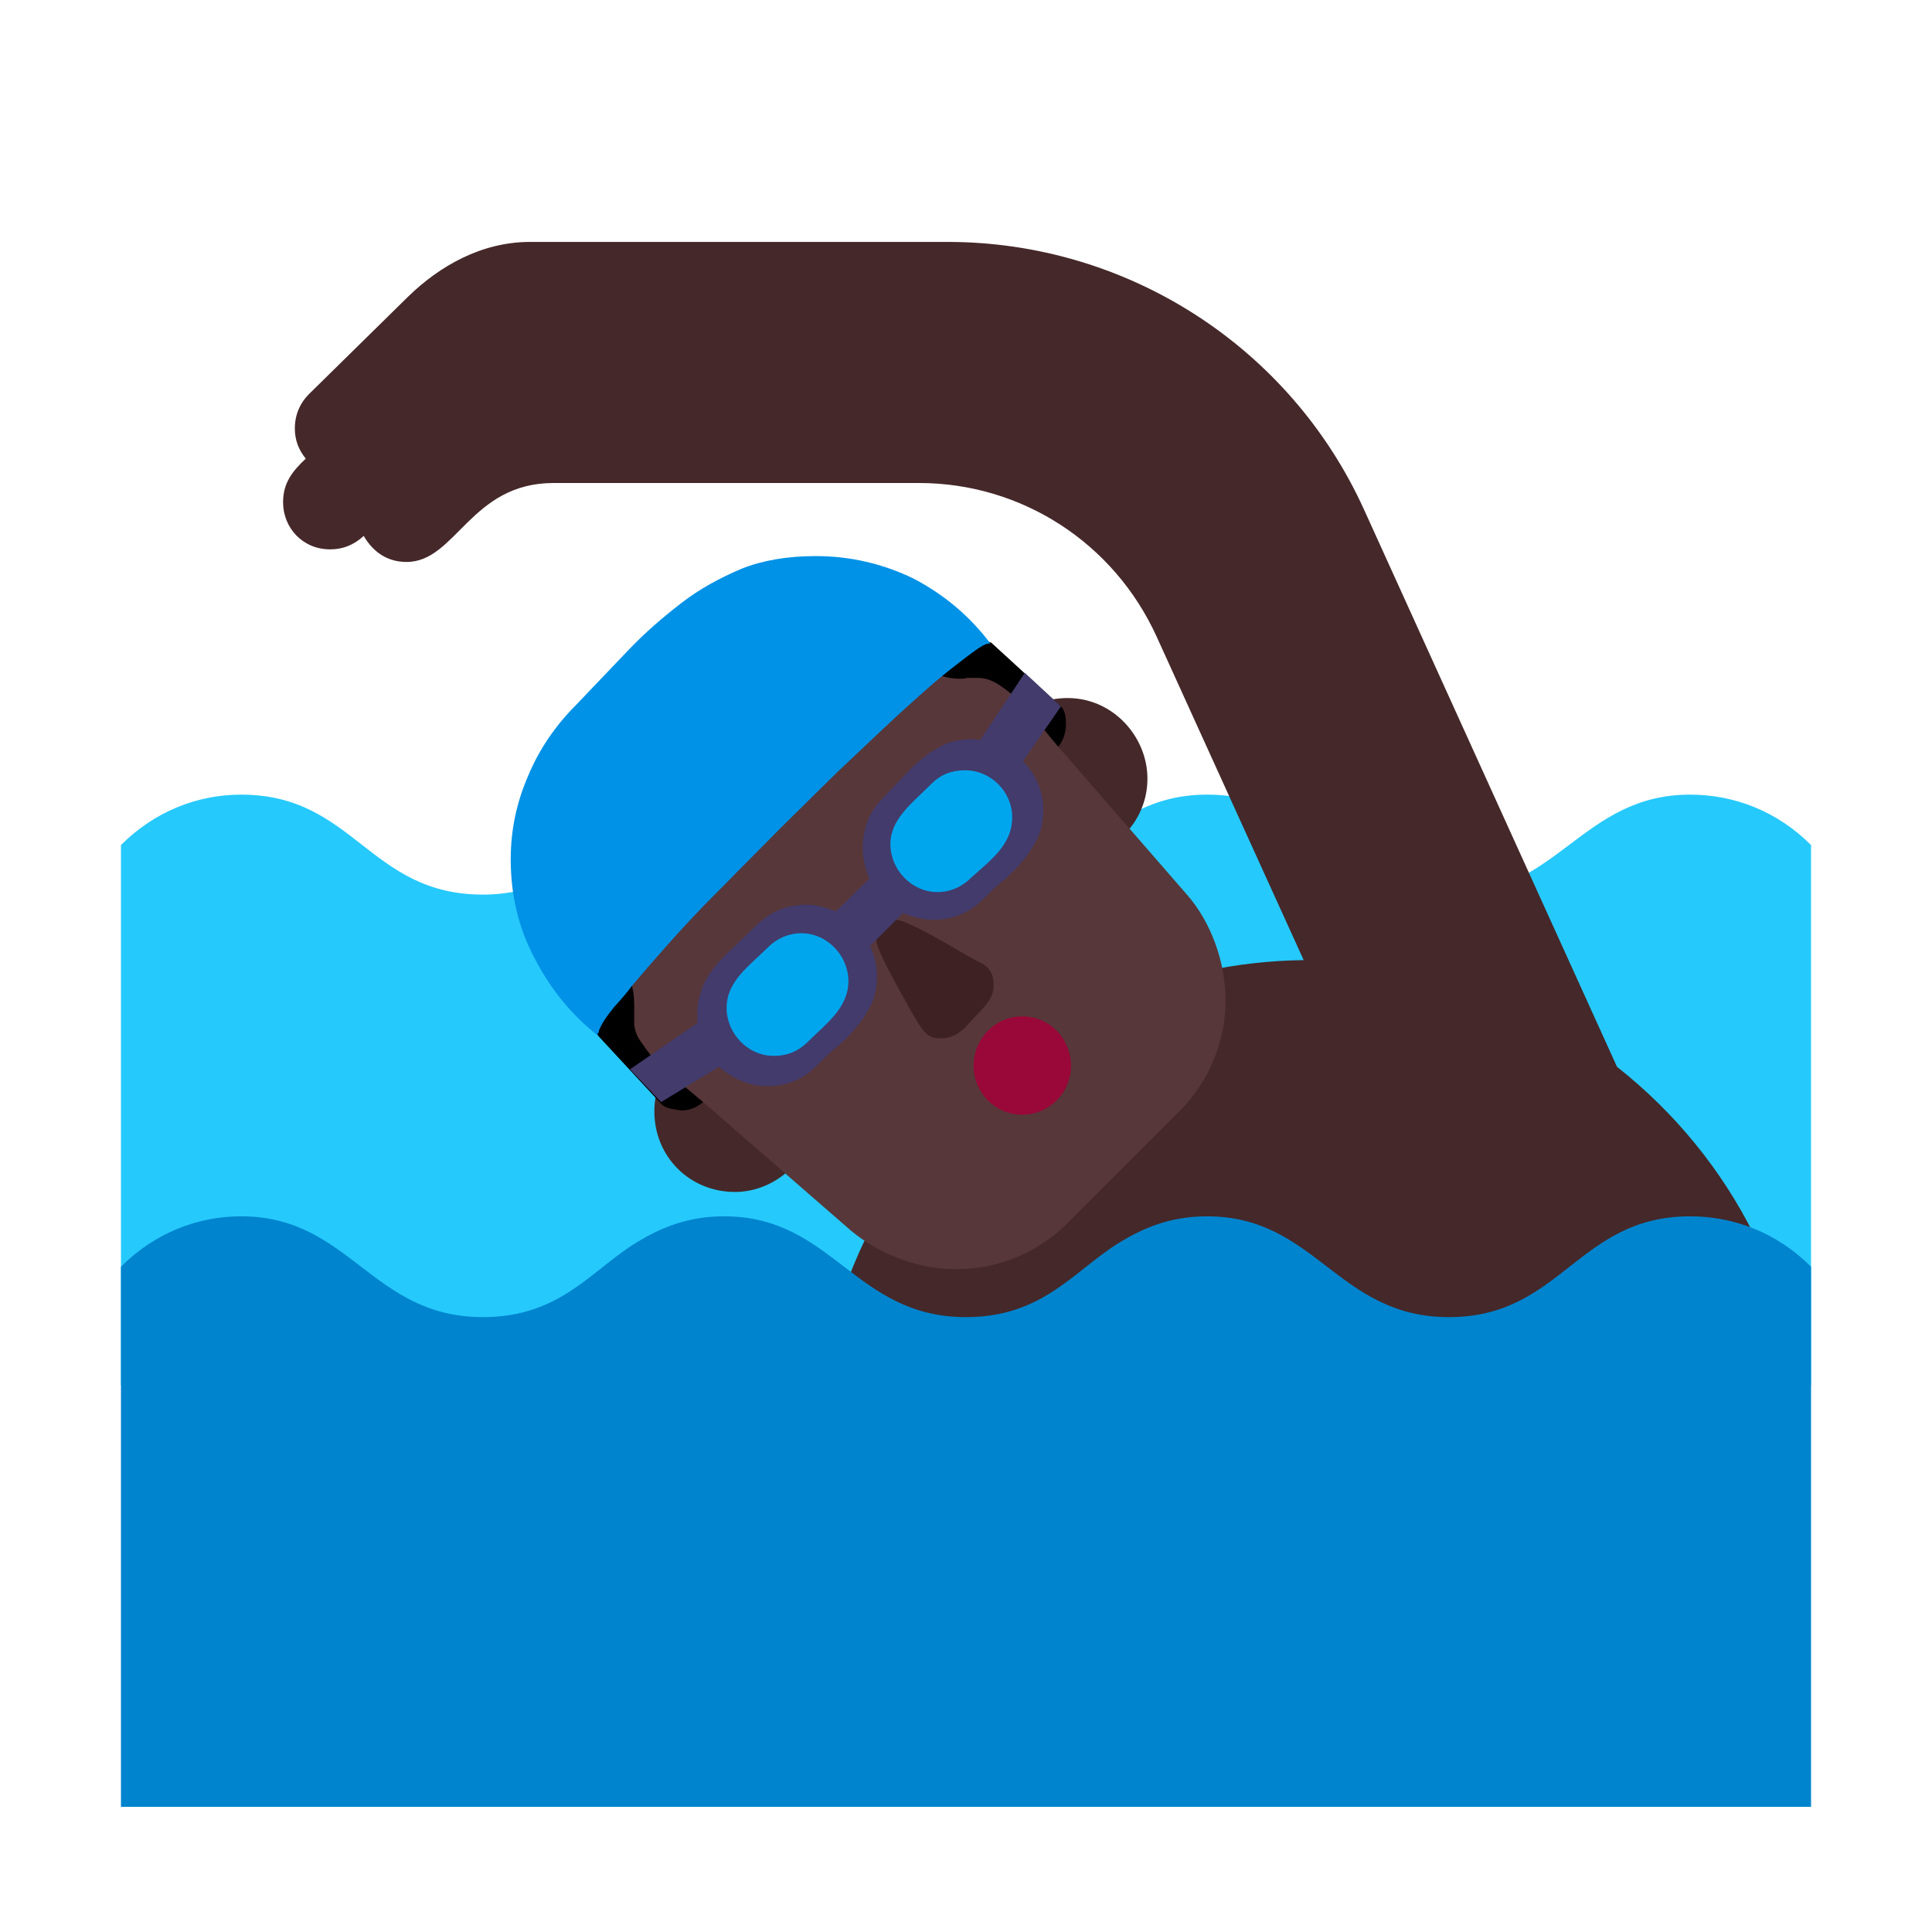
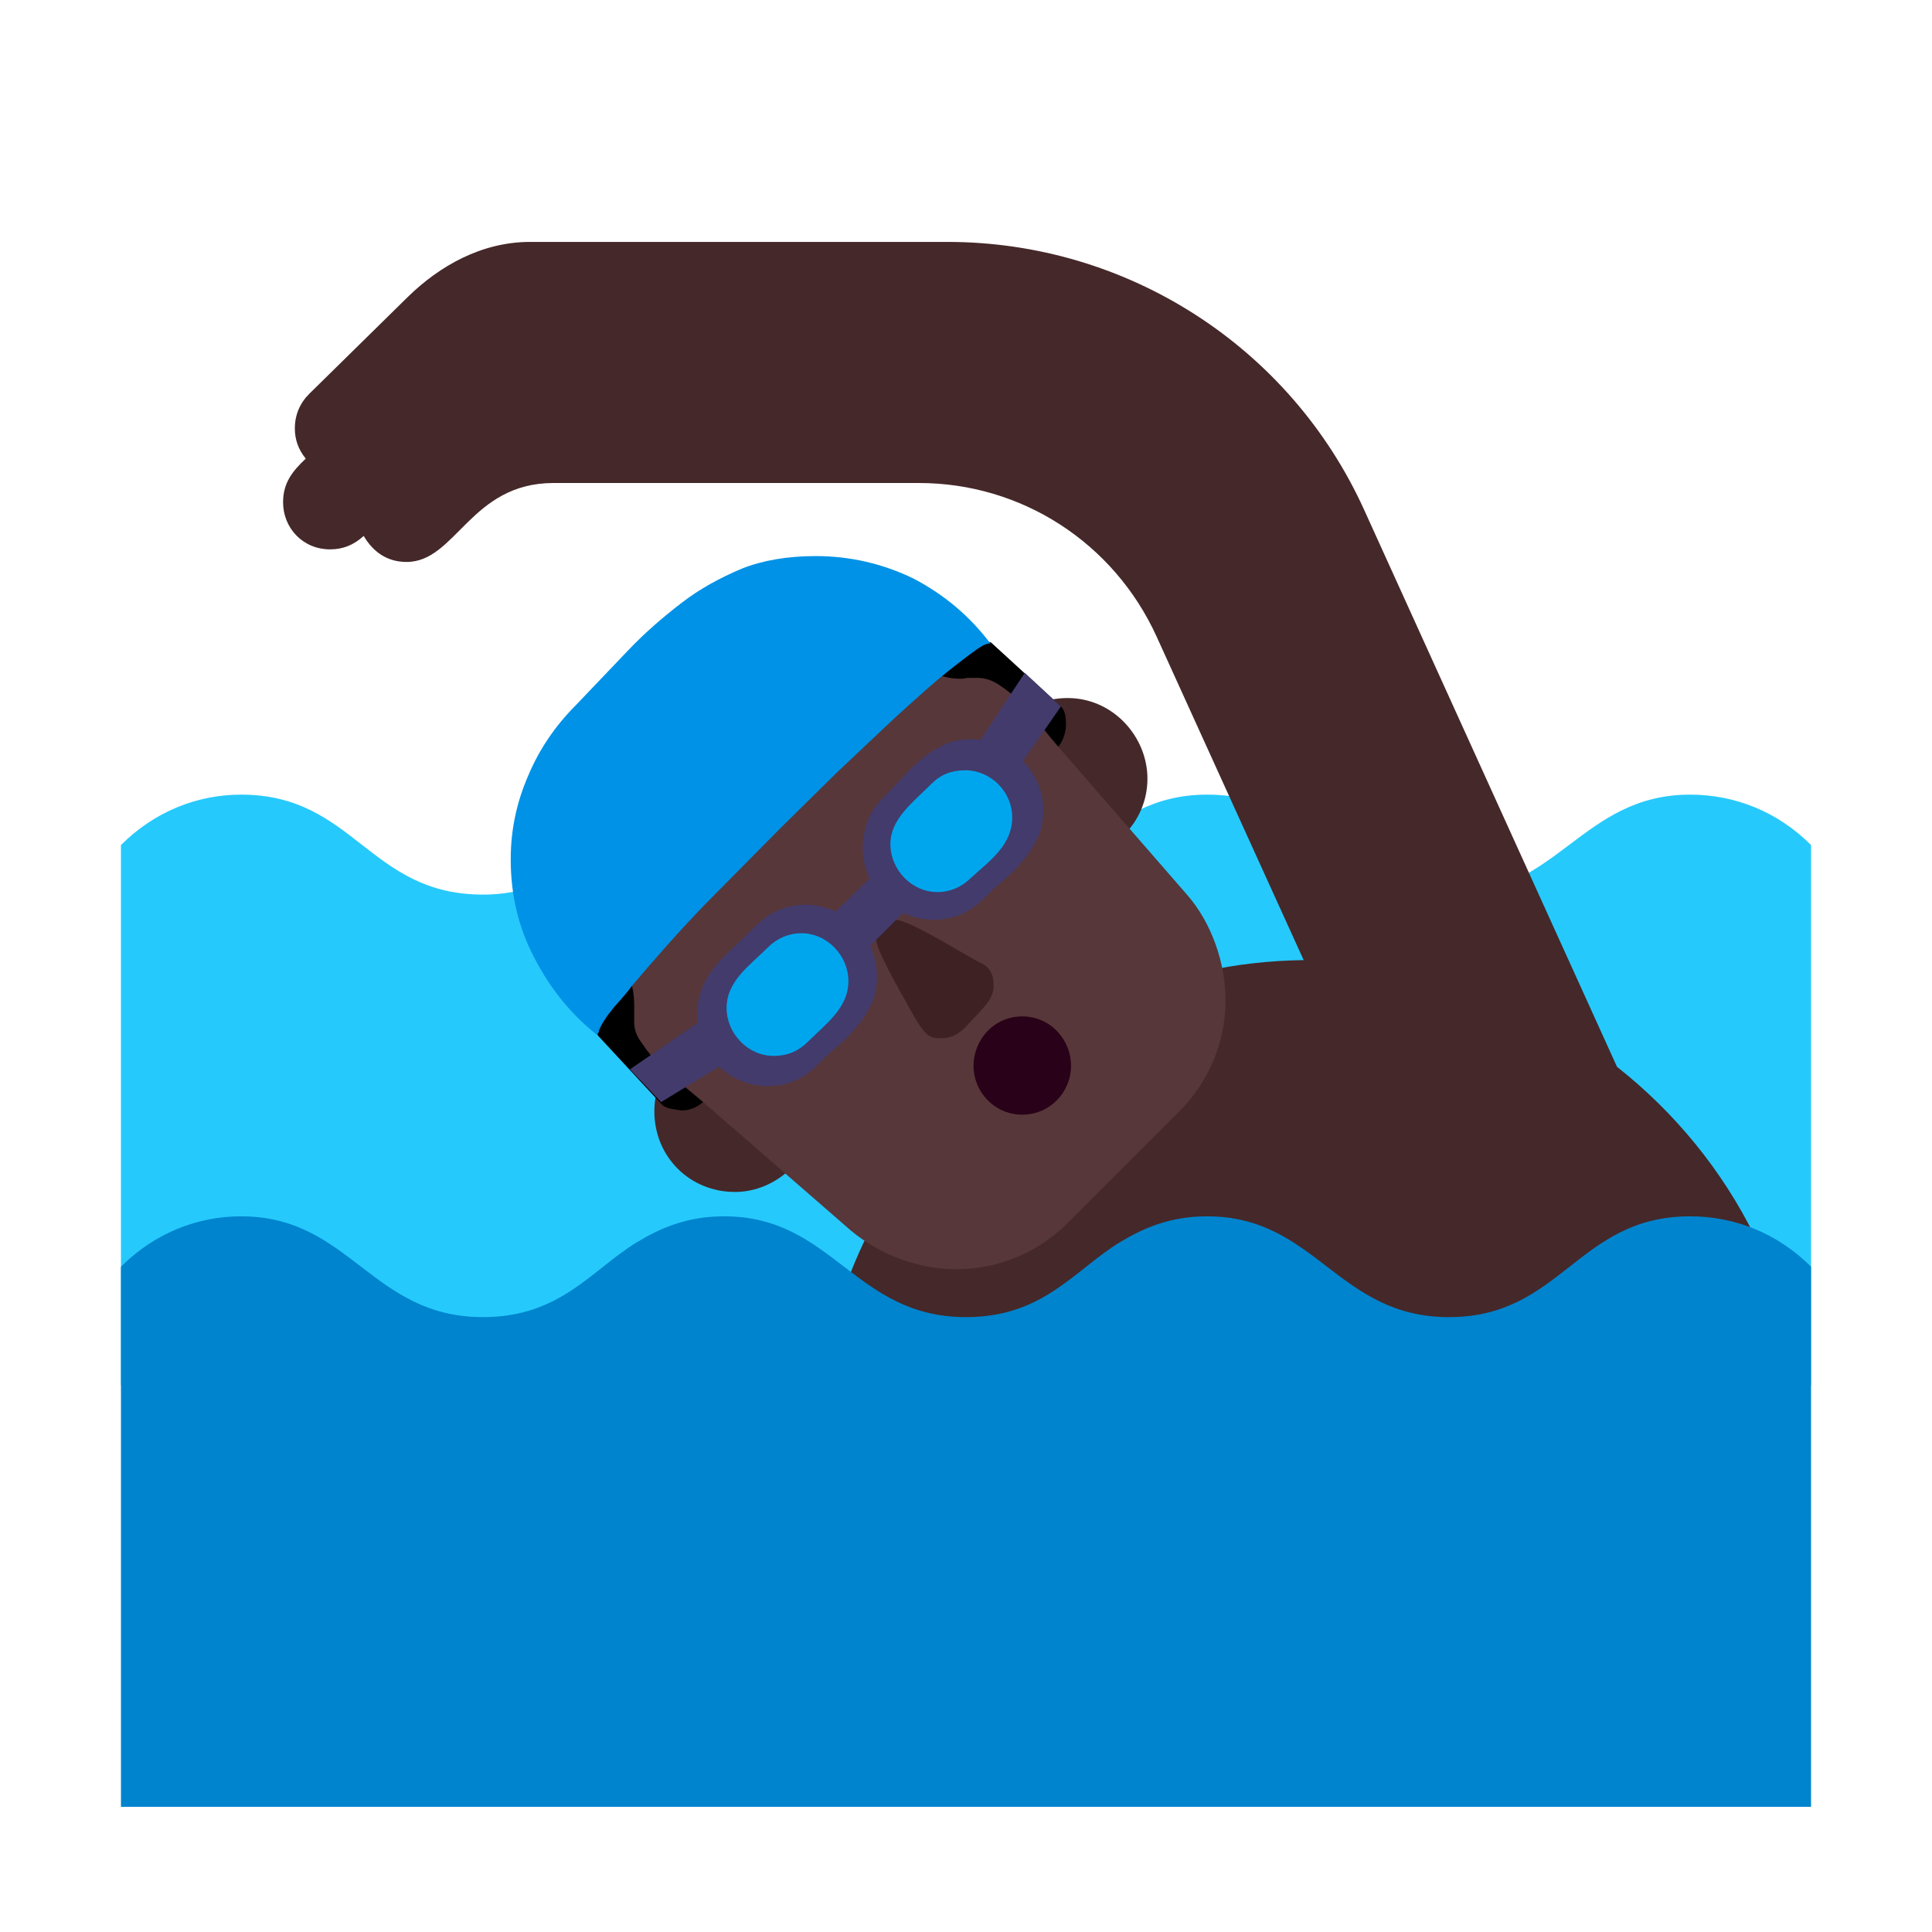
<svg xmlns="http://www.w3.org/2000/svg" version="1.1" viewBox="0 0 2300 2300">
  <g transform="scale(1,-1) translate(-256, -1869)">
    <path d="M2412 220l0 643c-40 40-91 60-144 60-129 0-158-119-287-119-136 0-153 119-288 119-130 0-157-119-287-119-136 0-153 119-288 119-130 0-157-119-287-119-136 0-153 119-288 119-52 0-103-20-143-60l0-643 2012 0 z" fill="#26C9FC" />
    <path d="M2405 138c0 187-86 352-224 461l-301 663c-88 194-282 319-496 319l-497 0c-58 0-108-29-145-65l-118-116c-11-11-17-25-17-41 0-13 4-25 13-36-16-15-27-29-27-52 0-30 23-56 56-56 15 0 28 5 40 16 11-19 28-31 51-31 59 0 76 94 175 94l435 0c122 0 232-71 283-183l175-385c-323-4-580-266-580-588l1177 0 z" fill="#452829" />
    <path d="M2412-282l0 643c-40 40-91 60-144 60-134 0-153-120-287-120-133 0-158 120-288 120-44 0-76-14-104-31-54-33-91-89-183-89-133 0-158 120-288 120-44 0-76-14-104-31-54-33-91-89-183-89-133 0-158 120-288 120-52 0-103-20-143-60l0-643 2012 0 z" fill="#0084CE" />
    <path d="M1131 450c49 0 95 41 95 96 0 49-40 95-95 95-53 0-96-41-96-95 0-54 42-96 96-96 z M1527 847c50 0 95 41 95 95 0 50-41 96-95 96-54 0-96-42-96-96 0-54 45-95 96-95 z" fill="#452829" />
    <path d="M1394 358c52 0 99 21 133 55l133 133c34 34 55 81 55 132 0 45-17 93-46 126l-214 246c-51 59-127 97-212 97-106 0-161-45-235-119-53-55-82-124-82-198 0-85 38-161 97-212l246-214c36-30 82-46 125-46 z" fill="#573739" />
    <path d="M1377 633c11 0 21 5 30 15 17 19 32 30 32 48 0 13-5 22-16 27-17 8-84 51-101 51-12 0-23-11-23-23 0-12 24-54 39-81 20-36 24-37 39-37 z" fill="#3D2123" />
    <path d="M1067 547c9 0 18 3 26 10l-23 19c-9 7-18 15-27 24-9 8-16 17-22 26-7 9-10 17-10 26l0 20c0 16-3 28-8 37-5 8-14 18-25 29-5-13-8-27-10-40-3-14-5-28-7-41 3-2 5-5 5-10l0-4c0-3 1-5 2-7l76-82c2-2 6-4 11-5l12-2 z M1516 980c6 8 9 17 9 27 0 3 0 6-1 11-1 5-3 8-5 10l-83 76c-3 1-6 2-11 2-5 0-8 1-9 3-10-7-21-12-33-16l-35-12c15-13 32-20 51-20 3 0 5 0 8 1l13 0c9 0 17-3 25-8 9-6 18-13 27-22 9-9 17-18 24-27 7-10 14-18 20-25 z" fill="#000000" />
    <path d="M1043 557l69 42c17-15 36-23 58-23 23 0 42 8 59 25 8 8 16 16 25 23 8 7 16 15 23 24 7 8 12 17 17 27 4 9 6 20 6 32 0 12-3 24-8 36l39 39c12-5 24-8 36-8 23 0 43 8 60 25 8 8 16 16 25 23 8 7 16 15 23 24 7 8 12 17 17 27 4 9 6 20 6 32 0 21-8 41-24 58l45 65-43 40-53-80c-1 0-3 0-5 1l-5 0c-12 0-23-2-32-6-10-5-19-10-27-17-9-7-17-15-24-23l-23-24c-8-8-14-17-18-27-4-11-6-22-6-33 0-12 3-24 8-36l-40-39c-12 5-24 8-35 8-23 0-43-8-60-25l-26-25c-9-8-17-16-24-25-7-9-13-19-16-30-3-8-4-17-4-27l0-9-80-55 37-39 z" fill="#433B6B" />
    <path d="M1177 612c17 0 30 6 41 17 21 21 48 40 48 72 0 30-25 57-56 57-15 0-29-6-40-17-22-22-49-40-49-72 0-30 25-57 56-57 z M1372 807c15 0 29 6 40 17 23 21 49 39 49 72 0 31-26 56-56 56-16 0-29-5-40-16-23-23-49-42-49-72 0-30 25-57 56-57 z" fill="#00A6ED" />
    <path d="M968 636l-1 2 1 1c1 1 1 2 1 3 3 8 9 17 18 28 9 10 16 18 21 25 28 33 57 66 87 97l91 92 67 66 54 51c19 18 38 35 55 50 17 15 33 27 46 37 16 12 21 15 27 15-25 33-55 58-91 77-37 18-76 27-117 27-33 0-63-5-88-15-26-11-50-24-72-41-22-17-43-35-63-56l-62-65c-25-25-44-53-57-84-14-32-21-65-21-100 0-42 9-81 28-117 19-37 44-68 76-93 z" fill="#0092E7" />
-     <path d="M1473 542c33 0 58 27 58 58 0 32-25 59-58 59-33 0-58-27-58-59 0-31 25-58 58-58 z" fill="#990839" />
+     <path d="M1473 542c33 0 58 27 58 58 0 32-25 59-58 59-33 0-58-27-58-59 0-31 25-58 58-58 z" fill="#290118" />
  </g>
</svg>
